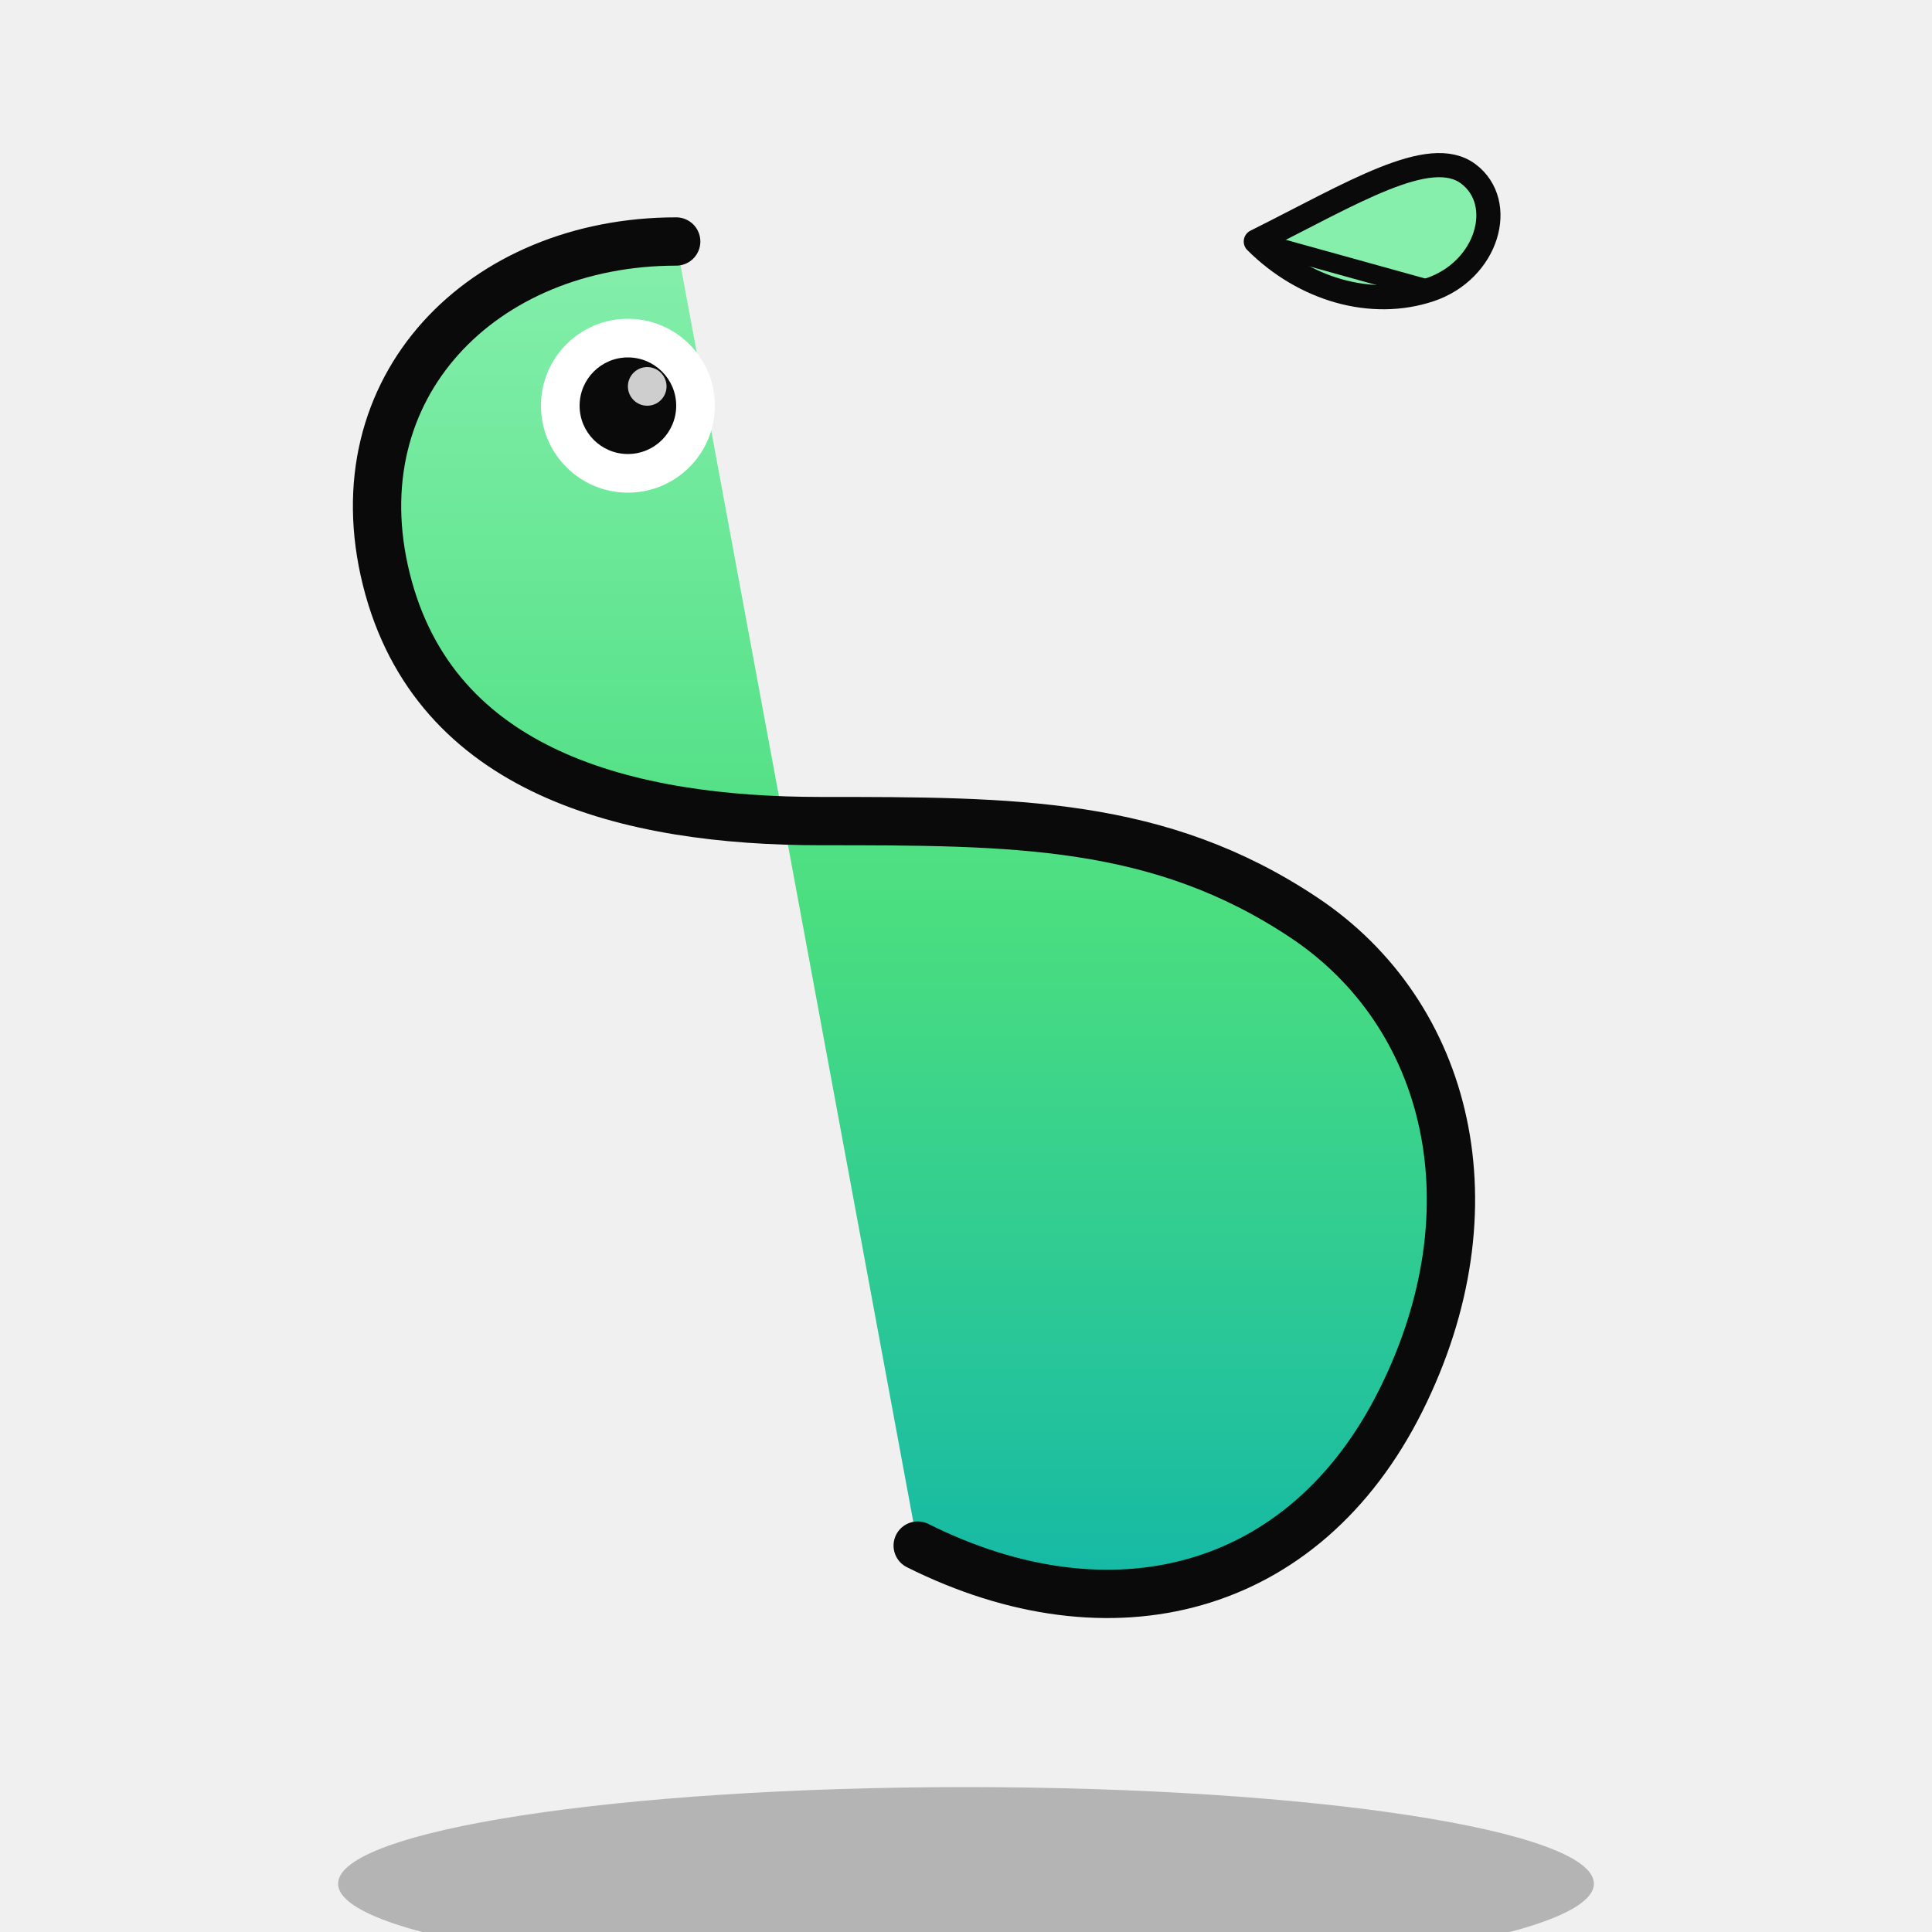
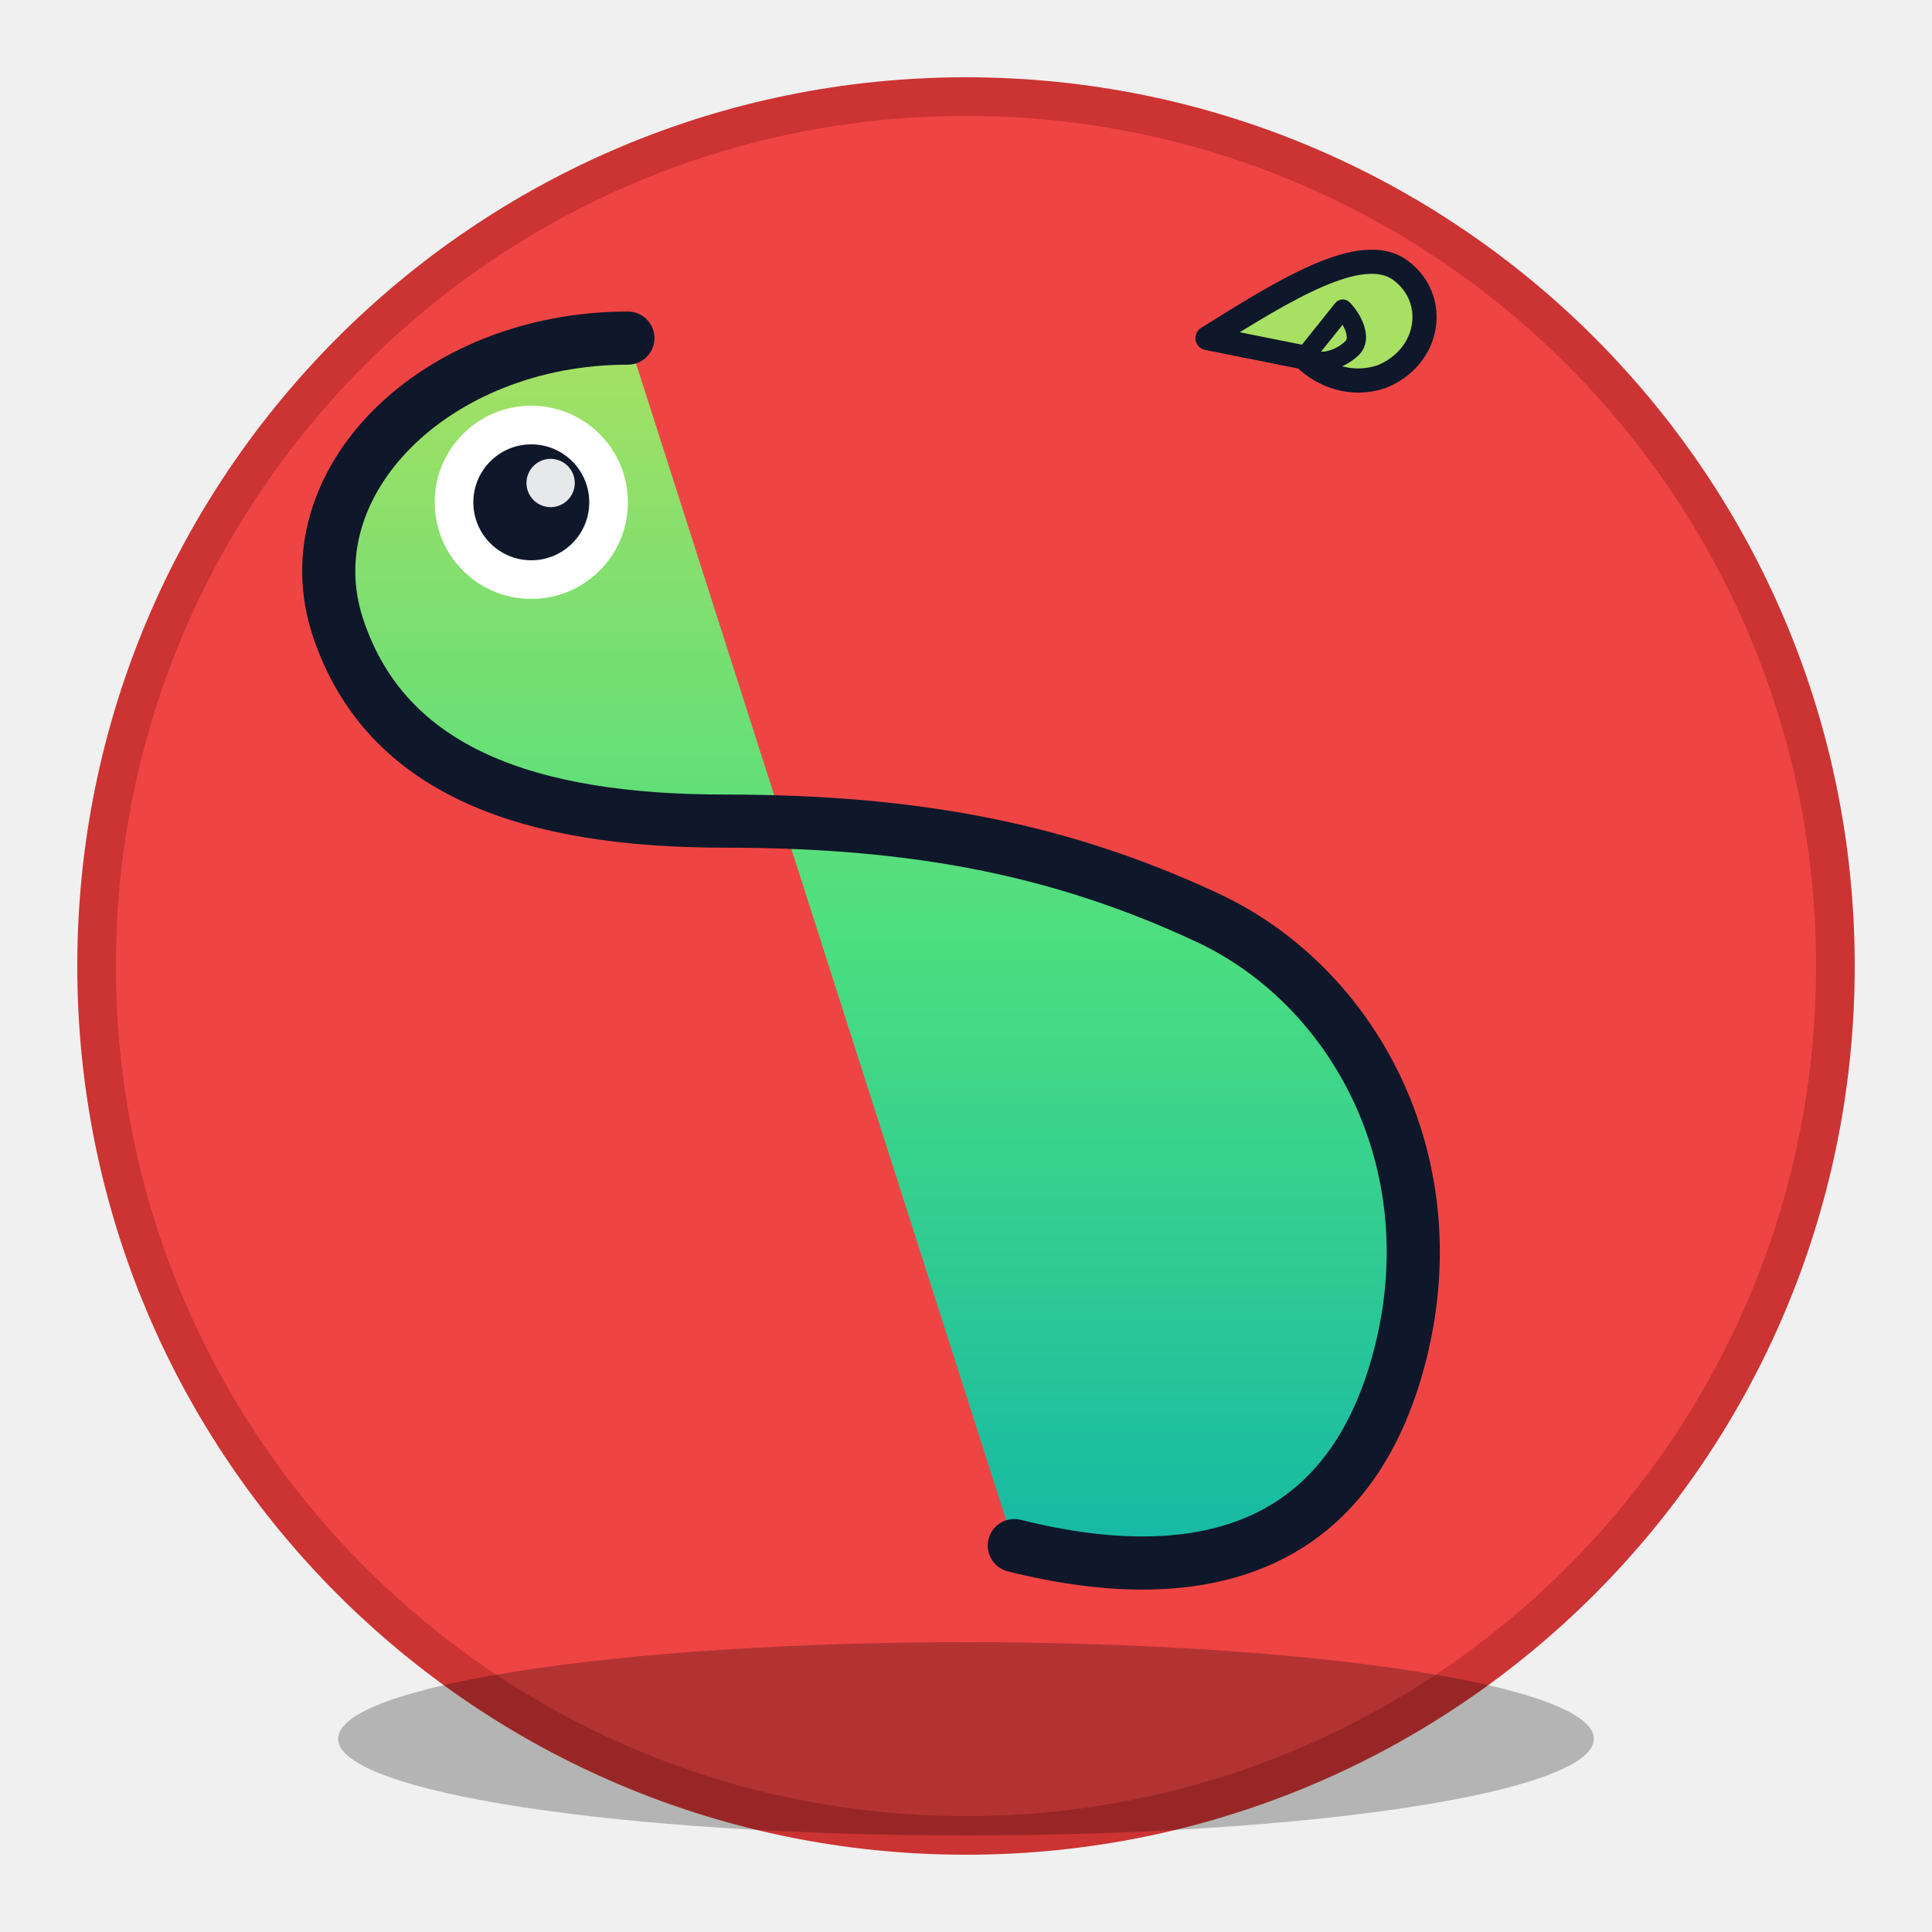
<svg xmlns="http://www.w3.org/2000/svg" viewBox="0 0 200 200" width="200" height="200">
  <defs>
    <linearGradient id="snakeGradient" x1="0%" y1="0%" x2="0%" y2="100%">
-       <stop offset="0%" style="stop-color:#86efac;stop-opacity:1" />
+       <stop offset="0%" style="stop-color:#a8e063;stop-opacity:1" />
      <stop offset="50%" style="stop-color:#4ade80;stop-opacity:1" />
      <stop offset="100%" style="stop-color:#14b8a6;stop-opacity:1" />
    </linearGradient>
  </defs>
-   <ellipse cx="100" cy="195" rx="65" ry="10" fill="#000000" opacity="0.25" />
-   <path d="M 70 25             C 50 25, 35 40, 40 60             C 45 80, 65 85, 85 85             C 105 85, 120 85, 135 95             C 150 105, 155 125, 145 145             C 135 165, 115 170, 95 160" fill="url(#snakeGradient)" stroke="#0a0a0a" stroke-width="5" stroke-linejoin="round" stroke-linecap="round" />
-   <circle cx="65" cy="42" r="9" fill="#ffffff" />
-   <circle cx="65" cy="42" r="5" fill="#0a0a0a" />
-   <circle cx="67" cy="40" r="2" fill="#ffffff" opacity="0.8" />
-   <path d="M 130 25             C 140 20, 148 15, 152 18             C 156 21, 154 28, 148 30             C 142 32, 135 30, 130 25 Z" fill="#86efac" stroke="#0a0a0a" stroke-width="2.5" stroke-linejoin="round" />
-   <path d="M 130 25 L 148 30" stroke="#0a0a0a" stroke-width="2" stroke-linecap="round" />
+   <circle cx="100" cy="100" r="90" fill="#ef4444" stroke="#cc3333" stroke-width="4" />
+   <ellipse cx="100" cy="180" rx="65" ry="10" fill="#000000" opacity="0.25" />
+   <path d="M 65 35            C 45 35, 30 50, 35 65            C 40 80, 55 85, 75 85            C 95 85, 110 88, 125 95            C 140 102, 150 120, 145 140            C 140 160, 125 165, 105 160" fill="url(#snakeGradient)" stroke="#0f172a" stroke-width="5.5" stroke-linejoin="round" stroke-linecap="round" />
+   <circle cx="55" cy="52" r="10" fill="#ffffff" />
+   <circle cx="55" cy="52" r="6" fill="#0f172a" />
+   <circle cx="57" cy="50" r="2.5" fill="#ffffff" opacity="0.9" />
+   <path d="M 125 35            C 133 30, 141 25, 145 28            C 149 31, 148 37, 143 39            C 140 40, 137 39, 135 37 Z" fill="#a8e063" stroke="#0f172a" stroke-width="2.5" stroke-linejoin="round" />
+   <path d="M 135 37            C 137 38, 139 37, 140 36            C 141 35, 140 33, 139 32 Z" fill="#a8e063" stroke="#0f172a" stroke-width="2" stroke-linejoin="round" />
</svg>
